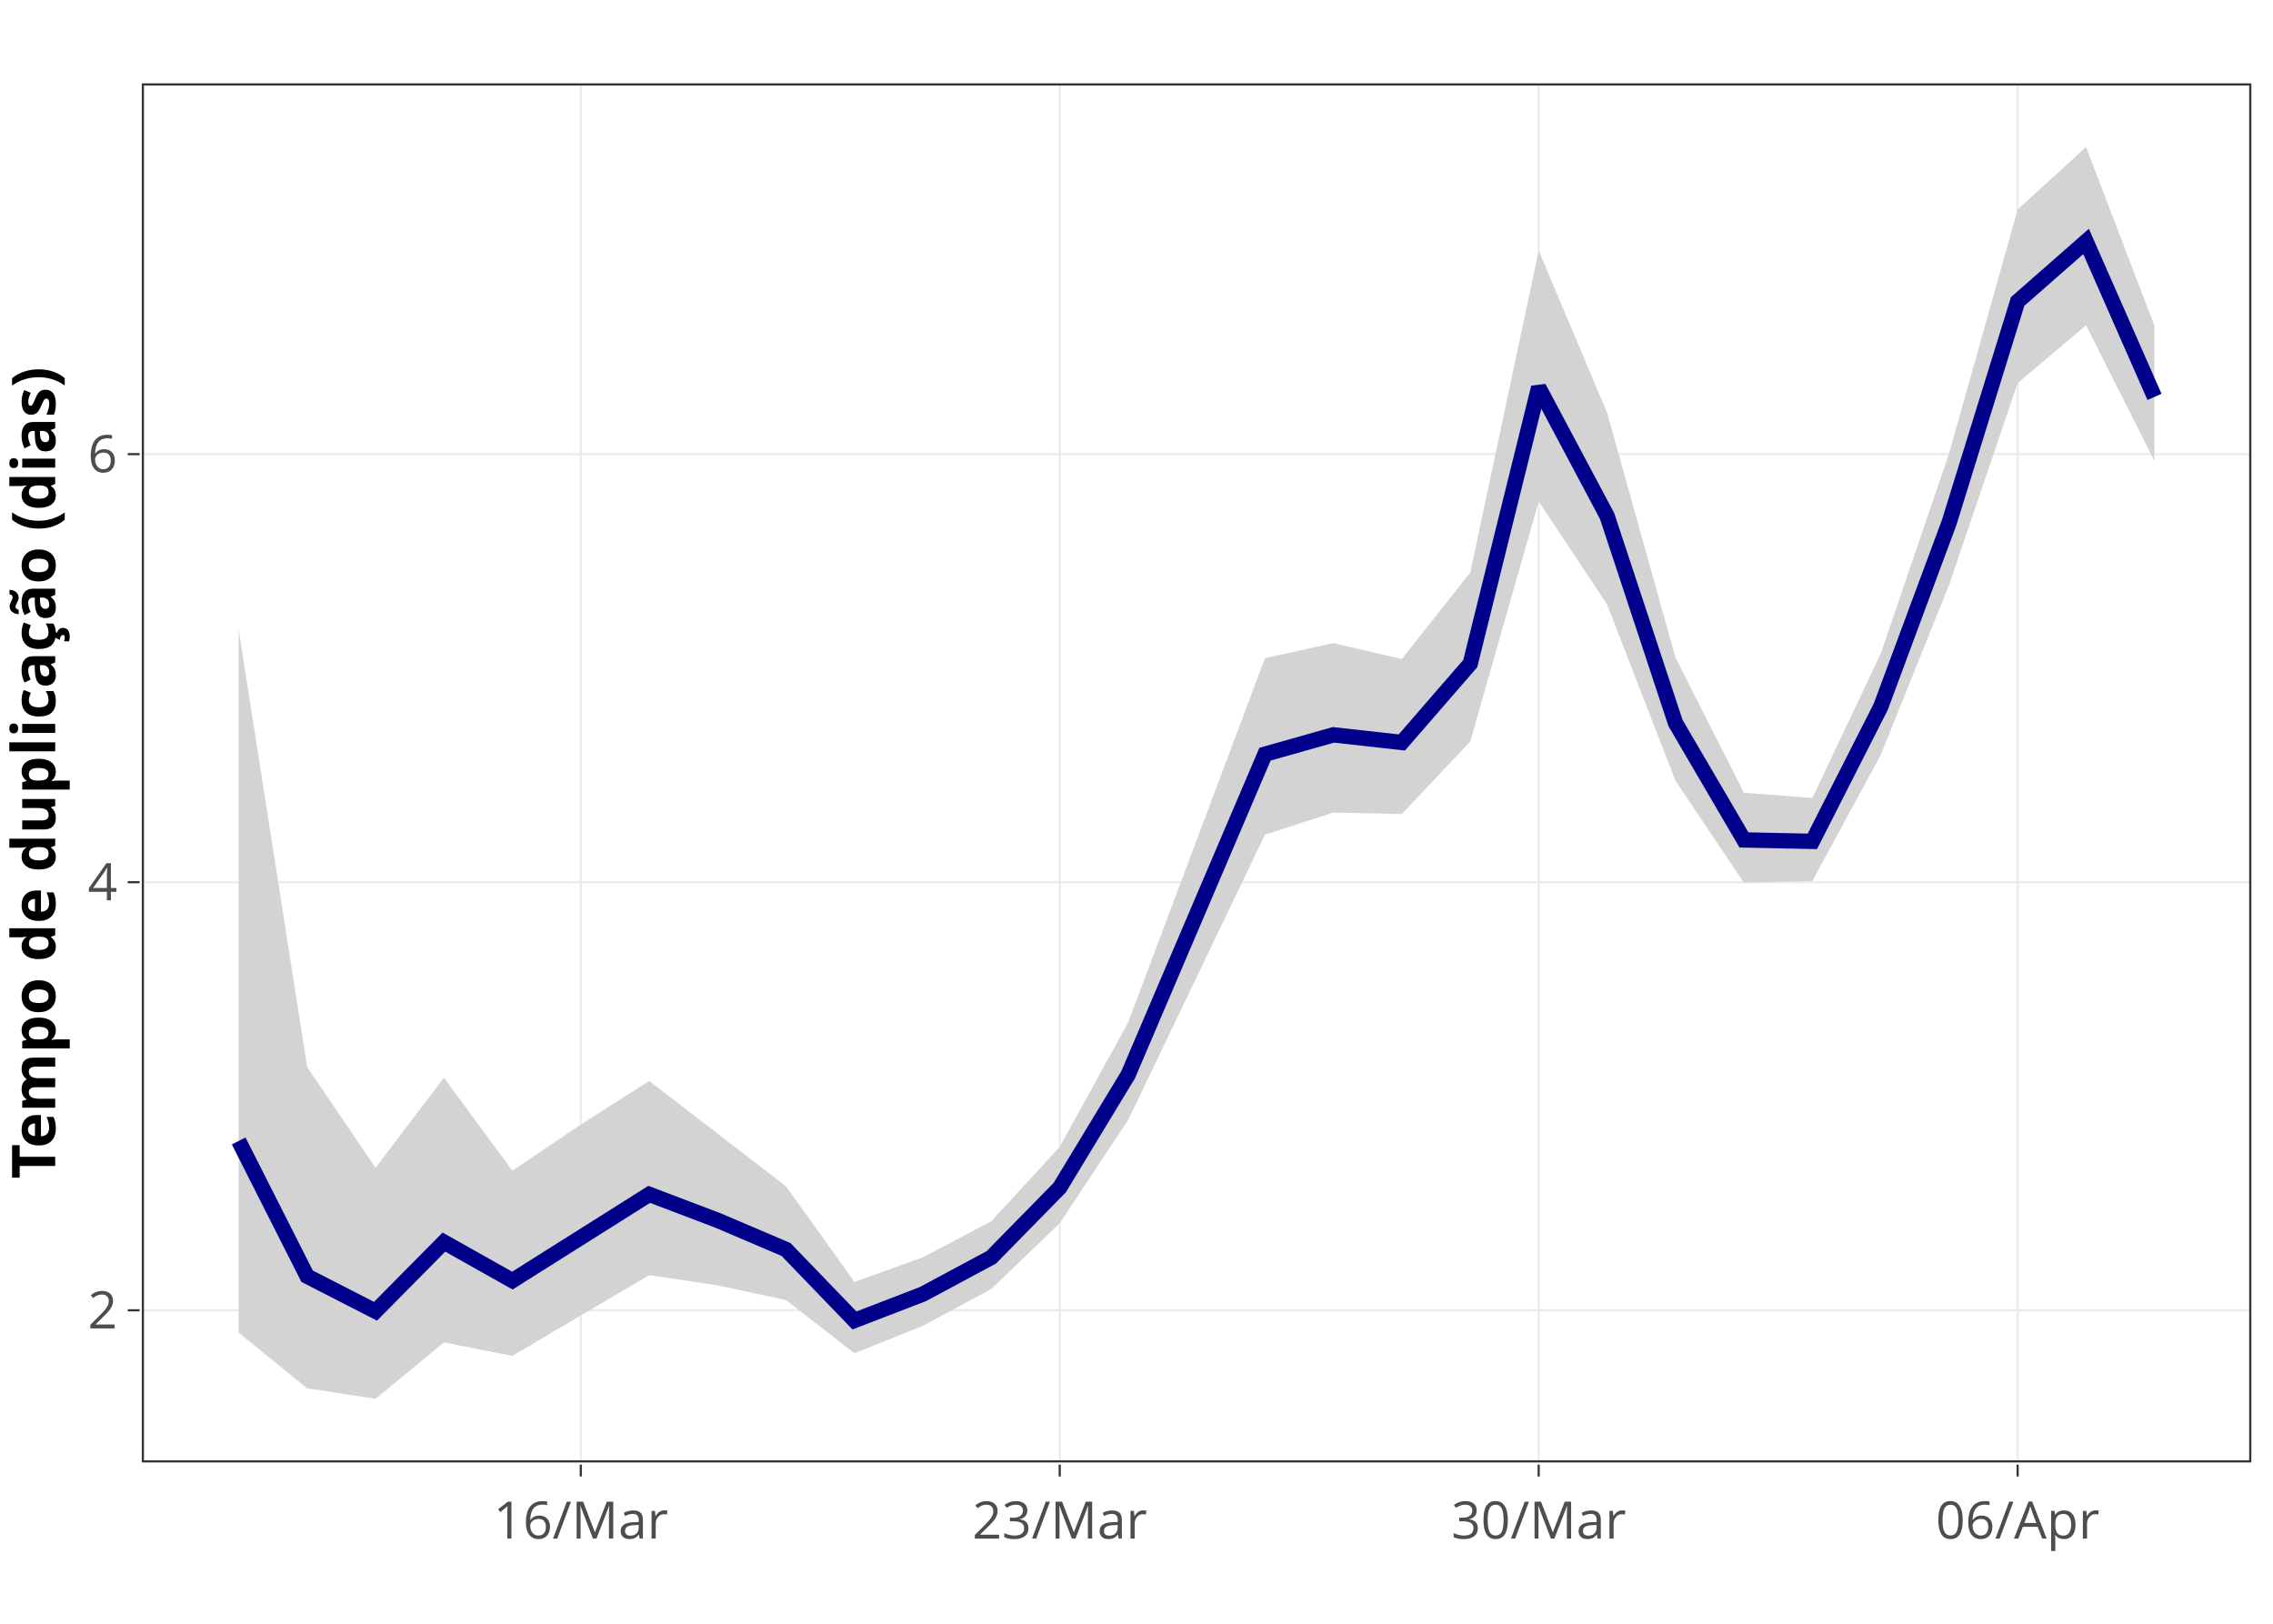
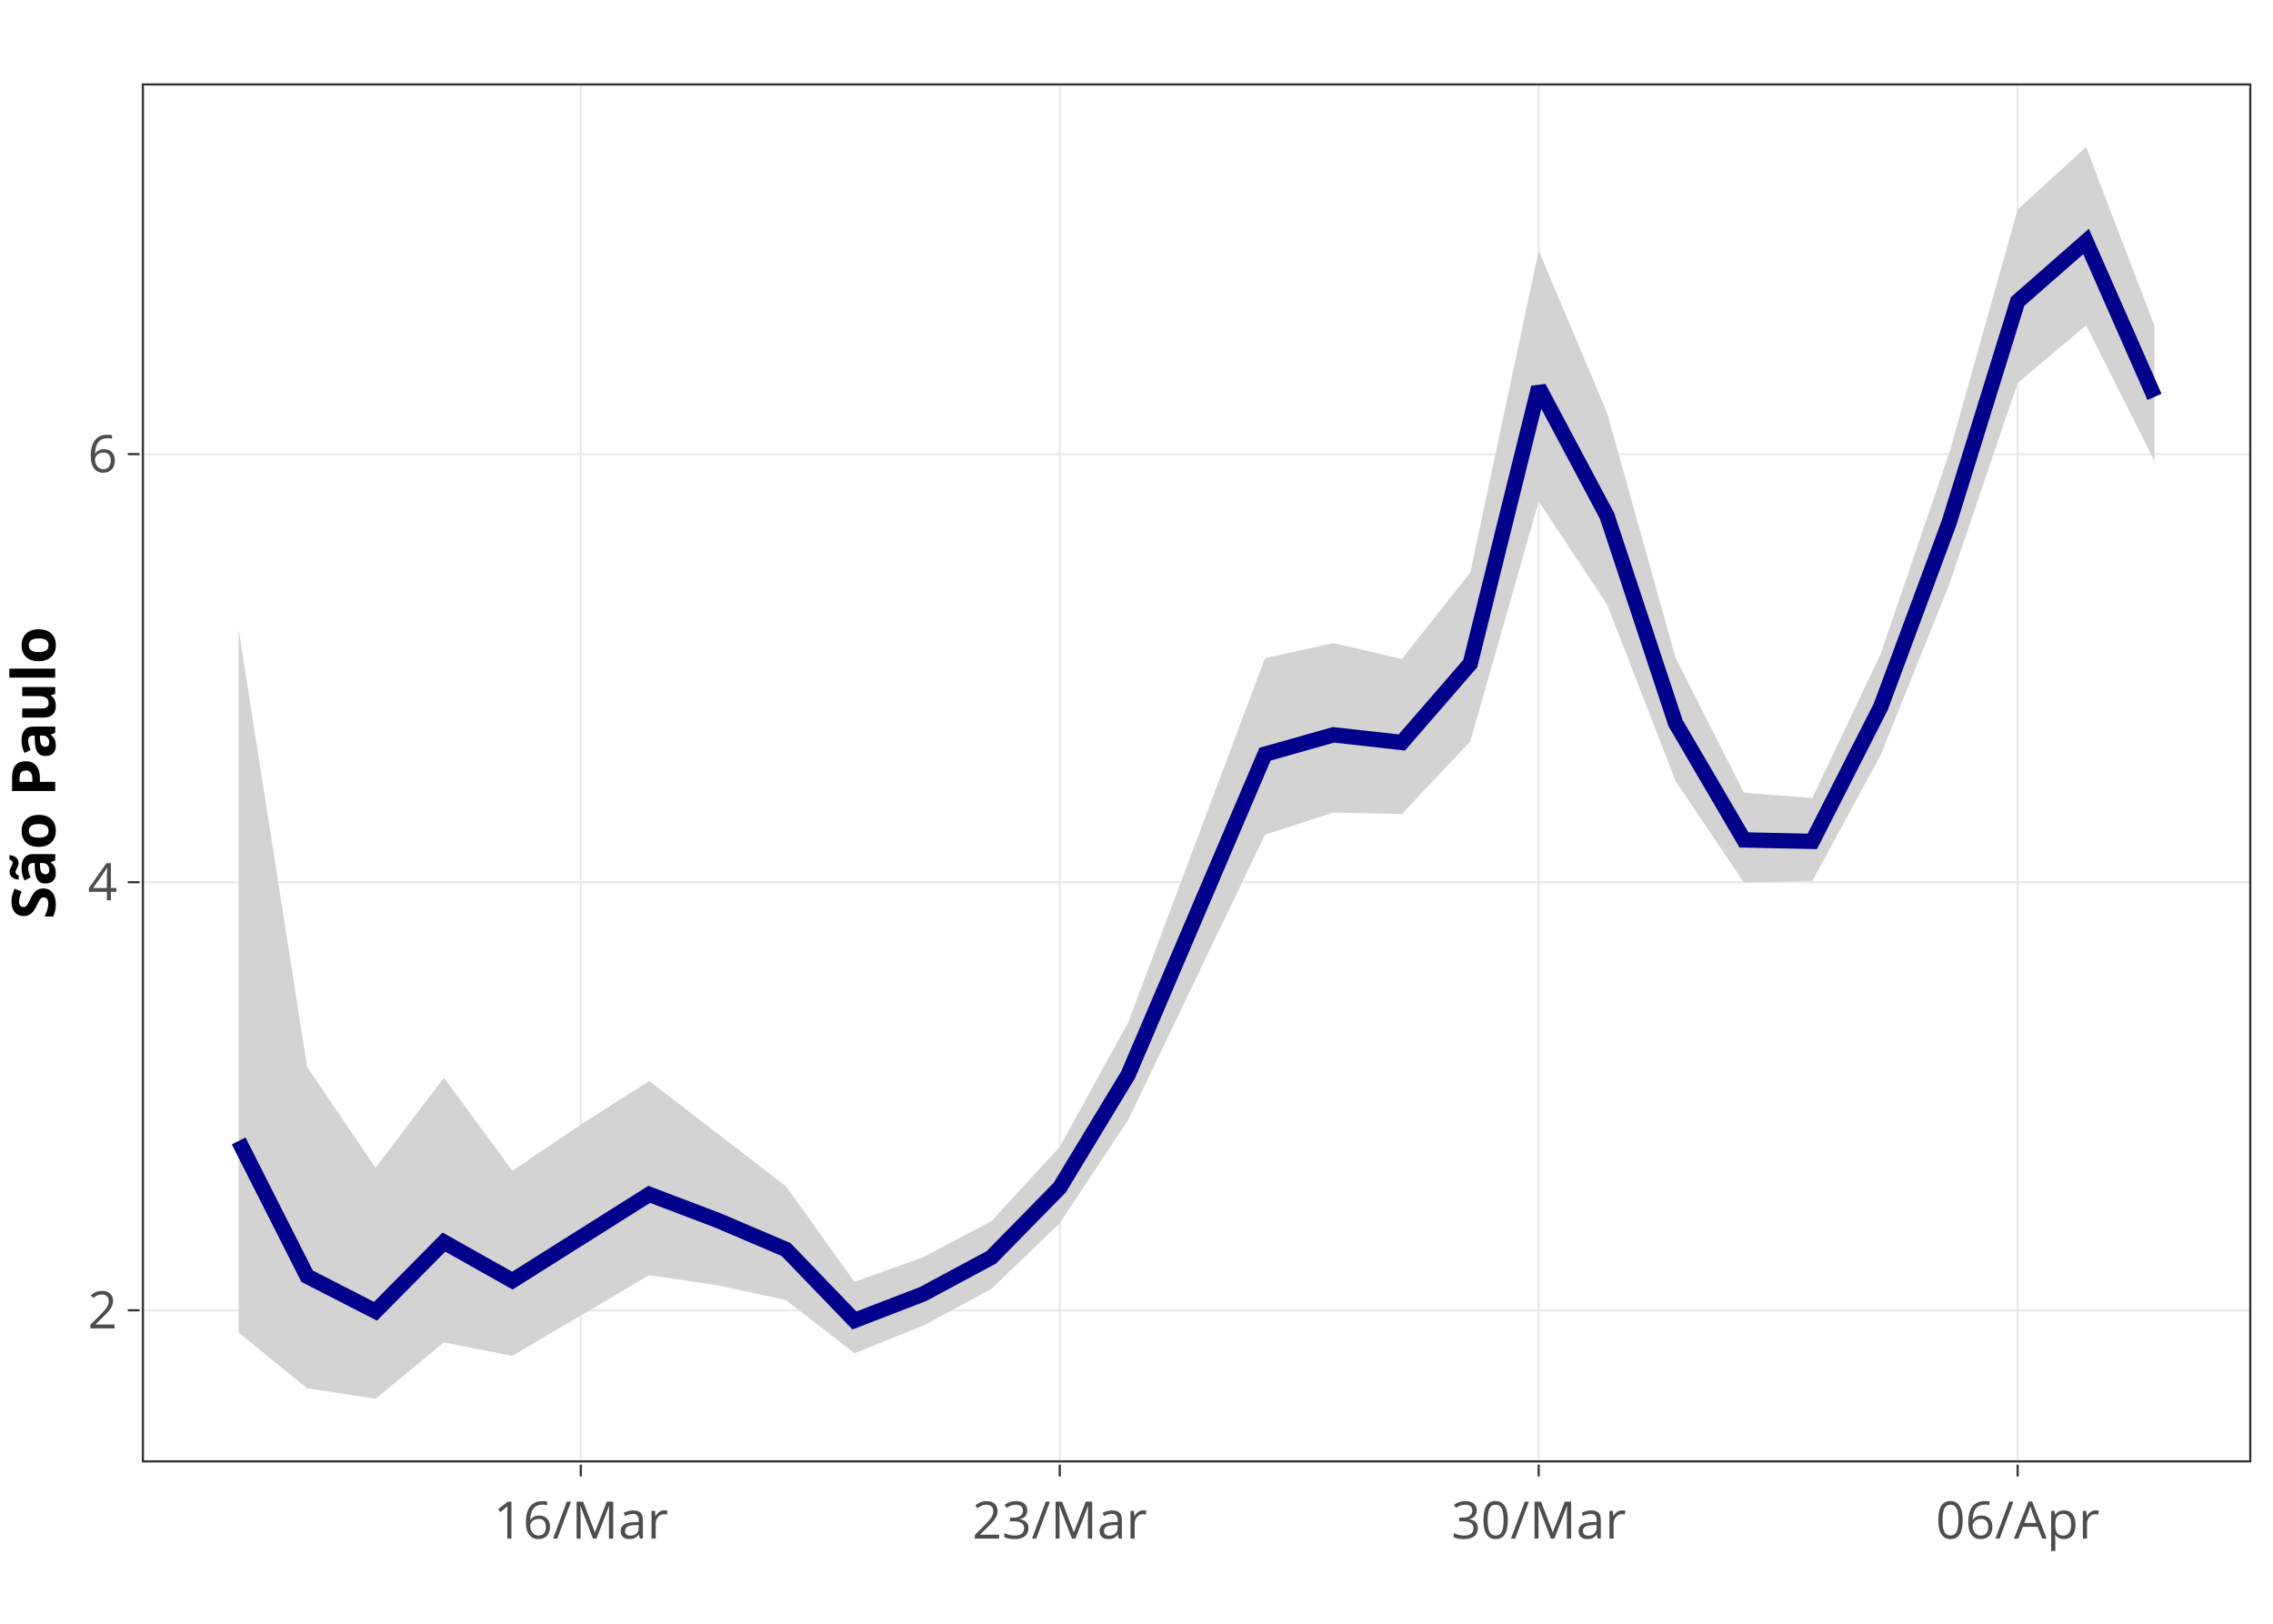
<svg xmlns="http://www.w3.org/2000/svg" class="main-svg" width="700" height="500" viewBox="0 0 700 500">
  <rect x="0" y="0" width="700" height="500" style="fill: rgb(255, 255, 255); fill-opacity: 1;" />
  <defs id="defs-687e0b">
    <g class="clips">
      <clipPath id="clip687e0bxyplot" class="plotclip">
        <rect width="649" height="424" />
      </clipPath>
      <clipPath class="axesclip" id="clip687e0bx">
        <rect x="44" y="0" width="649" height="500" />
      </clipPath>
      <clipPath class="axesclip" id="clip687e0by">
        <rect x="0" y="26" width="700" height="424" />
      </clipPath>
      <clipPath class="axesclip" id="clip687e0bxy">
        <rect x="44" y="26" width="649" height="424" />
      </clipPath>
    </g>
    <g class="gradients" />
  </defs>
  <g class="bglayer" />
  <g class="layer-below">
    <g class="imagelayer" />
    <g class="shapelayer" />
  </g>
  <g class="cartesianlayer">
    <g class="subplot xy">
      <g class="layer-subplot">
        <g class="shapelayer" />
        <g class="imagelayer" />
      </g>
      <g class="gridlayer">
        <g class="x">
          <path class="xgrid crisp" transform="translate(178.86,0)" d="M0,26v424" style="stroke: rgb(235, 235, 235); stroke-opacity: 1; stroke-width: 0.664px;" />
          <path class="xgrid crisp" transform="translate(326.36,0)" d="M0,26v424" style="stroke: rgb(235, 235, 235); stroke-opacity: 1; stroke-width: 0.664px;" />
          <path class="xgrid crisp" transform="translate(473.86,0)" d="M0,26v424" style="stroke: rgb(235, 235, 235); stroke-opacity: 1; stroke-width: 0.664px;" />
          <path class="xgrid crisp" transform="translate(621.36,0)" d="M0,26v424" style="stroke: rgb(235, 235, 235); stroke-opacity: 1; stroke-width: 0.664px;" />
        </g>
        <g class="y">
          <path class="ygrid crisp" transform="translate(0,403.48)" d="M44,0h649" style="stroke: rgb(235, 235, 235); stroke-opacity: 1; stroke-width: 0.664px;" />
          <path class="ygrid crisp" transform="translate(0,271.66)" d="M44,0h649" style="stroke: rgb(235, 235, 235); stroke-opacity: 1; stroke-width: 0.664px;" />
          <path class="ygrid crisp" transform="translate(0,139.84)" d="M44,0h649" style="stroke: rgb(235, 235, 235); stroke-opacity: 1; stroke-width: 0.664px;" />
        </g>
      </g>
      <g class="zerolinelayer" />
      <path class="xlines-below" />
      <path class="ylines-below" />
      <g class="overlines-below" />
      <g class="xaxislayer-below" />
      <g class="yaxislayer-below" />
      <g class="overaxes-below" />
      <g class="plot" transform="translate(44, 26)" clip-path="url('#clip687e0bxyplot')">
        <g class="scatterlayer mlayer">
          <g class="trace scatter trace34e3c7" style="stroke-miterlimit: 2; opacity: 1;">
            <g class="fills">
              <g>
                <path class="js-fill" d="M29.5,384.36L50.57,401.49L71.64,404.73L92.71,387.37L113.79,391.52L155.93,366.65L177,369.8L198.07,374.34L219.14,390.71L240.21,382.26L261.29,370.92L282.36,350.67L303.43,318.87L345.57,231.03L366.64,224.21L387.71,224.67L408.79,202.33L429.86,128.42L450.93,160.15L472,214.49L493.07,245.8L514.14,245.28L535.21,206.44L556.29,154L577.36,91.96L598.43,74.17L619.5,115.99L619.5,74.34L598.43,19.27L577.36,38.51L556.29,113.48L535.21,175.26L514.14,219.71L493.07,218.12L472,176.54L450.93,101.12L429.86,51.15L408.79,150.3L387.71,176.92L366.64,172.02L345.57,176.66L303.43,288.84L282.36,327.15L261.29,350.05L240.21,361.18L219.14,368.73L198.07,339.31L155.93,306.86L134.86,320.29L113.79,334.5L92.71,305.87L71.64,333.6L50.57,302.52L29.5,167.81L29.5,384.36Z" style="fill: rgb(211, 211, 211); fill-opacity: 1; stroke-width: 0;" />
              </g>
            </g>
            <g class="errorbars" />
            <g class="lines">
              <path class="js-line" d="M29.5,384.36L50.57,401.49L71.64,404.73L92.71,387.37L113.79,391.52L155.93,366.65L177,369.8L198.07,374.34L219.14,390.71L240.21,382.26L261.29,370.92L282.36,350.67L303.43,318.87L345.57,231.03L366.64,224.21L387.71,224.67L408.79,202.33L429.86,128.42L450.93,160.15L472,214.49L493.07,245.8L514.14,245.28L535.21,206.44L556.29,154L577.36,91.96L598.43,74.17L619.5,115.99L619.5,74.34L598.43,19.27L577.36,38.51L556.29,113.48L535.21,175.26L514.14,219.71L493.07,218.12L472,176.54L450.93,101.12L429.86,51.15L408.79,150.3L387.71,176.92L366.64,172.02L345.57,176.66L303.43,288.84L282.36,327.15L261.29,350.05L240.21,361.18L219.14,368.73L198.07,339.31L155.93,306.86L134.86,320.29L113.79,334.5L92.71,305.87L71.64,333.6L50.57,302.52L29.5,167.81L29.5,384.36" style="vector-effect: non-scaling-stroke; fill: none; stroke: rgb(0, 0, 0); stroke-opacity: 0; stroke-width: 1.89px; opacity: 1;" />
            </g>
            <g class="points" />
            <g class="text" />
          </g>
          <g class="trace scatter traceb13485" style="stroke-miterlimit: 2; opacity: 1;">
            <g class="fills" />
            <g class="errorbars" />
            <g class="lines">
              <path class="js-line" d="M29.5,325.33L50.57,366.98L71.64,377.78L92.71,356.48L113.79,368.34L155.93,341.78L177,349.78L198.07,358.76L219.14,380.61L240.21,372.49L261.29,361.18L282.36,339.7L303.43,304.93L345.57,206.24L366.64,200.28L387.71,202.63L408.79,178.33L429.86,93.32L450.93,132.92L472,196.65L493.07,232.64L514.14,233.08L535.21,191.61L556.29,134.83L577.36,66.83L598.43,48.35L619.5,96.21" style="vector-effect: non-scaling-stroke; fill: none; stroke: rgb(0, 0, 139); stroke-opacity: 1; stroke-width: 4.724px; opacity: 1;" />
            </g>
            <g class="points" />
            <g class="text" />
          </g>
        </g>
      </g>
      <g class="overplot" />
      <path class="xlines-above crisp" d="" style="fill: none; stroke-width: 1px; stroke: rgb(0, 0, 0); stroke-opacity: 0;" />
      <path class="ylines-above crisp" d="" style="fill: none; stroke-width: 1px; stroke: rgb(0, 0, 0); stroke-opacity: 0;" />
      <g class="overlines-above" />
      <g class="xaxislayer-above">
        <path class="xtick ticks crisp" d="M0,451v3.653" transform="translate(178.86,0)" style="stroke: rgb(51, 51, 51); stroke-opacity: 1; stroke-width: 0.664px;" />
        <path class="xtick ticks crisp" d="M0,451v3.653" transform="translate(326.36,0)" style="stroke: rgb(51, 51, 51); stroke-opacity: 1; stroke-width: 0.664px;" />
        <path class="xtick ticks crisp" d="M0,451v3.653" transform="translate(473.86,0)" style="stroke: rgb(51, 51, 51); stroke-opacity: 1; stroke-width: 0.664px;" />
        <path class="xtick ticks crisp" d="M0,451v3.653" transform="translate(621.36,0)" style="stroke: rgb(51, 51, 51); stroke-opacity: 1; stroke-width: 0.664px;" />
        <g class="xtick">
          <text text-anchor="middle" x="0" y="473.781" transform="translate(178.86,0)" style="font-family: 'Open Sans', verdana, arial, sans-serif; font-size: 15.94px; fill: rgb(77, 77, 77); fill-opacity: 1; white-space: pre;">16/Mar</text>
        </g>
        <g class="xtick">
          <text text-anchor="middle" x="0" y="473.781" transform="translate(326.36,0)" style="font-family: 'Open Sans', verdana, arial, sans-serif; font-size: 15.94px; fill: rgb(77, 77, 77); fill-opacity: 1; white-space: pre;">23/Mar</text>
        </g>
        <g class="xtick">
          <text text-anchor="middle" x="0" y="473.781" transform="translate(473.86,0)" style="font-family: 'Open Sans', verdana, arial, sans-serif; font-size: 15.94px; fill: rgb(77, 77, 77); fill-opacity: 1; white-space: pre;">30/Mar</text>
        </g>
        <g class="xtick">
          <text text-anchor="middle" x="0" y="473.781" transform="translate(621.36,0)" style="font-family: 'Open Sans', verdana, arial, sans-serif; font-size: 15.94px; fill: rgb(77, 77, 77); fill-opacity: 1; white-space: pre;">06/Apr</text>
        </g>
      </g>
      <g class="yaxislayer-above">
        <path class="ytick ticks crisp" d="M43,0h-3.653" transform="translate(0,403.48)" style="stroke: rgb(51, 51, 51); stroke-opacity: 1; stroke-width: 0.664px;" />
        <path class="ytick ticks crisp" d="M43,0h-3.653" transform="translate(0,271.66)" style="stroke: rgb(51, 51, 51); stroke-opacity: 1; stroke-width: 0.664px;" />
        <path class="ytick ticks crisp" d="M43,0h-3.653" transform="translate(0,139.84)" style="stroke: rgb(51, 51, 51); stroke-opacity: 1; stroke-width: 0.664px;" />
        <g class="ytick">
          <text text-anchor="end" x="36.159" y="5.579" transform="translate(0,403.48)" style="font-family: 'Open Sans', verdana, arial, sans-serif; font-size: 15.94px; fill: rgb(77, 77, 77); fill-opacity: 1; white-space: pre;">2</text>
        </g>
        <g class="ytick">
          <text text-anchor="end" x="36.159" y="5.579" transform="translate(0,271.66)" style="font-family: 'Open Sans', verdana, arial, sans-serif; font-size: 15.94px; fill: rgb(77, 77, 77); fill-opacity: 1; white-space: pre;">4</text>
        </g>
        <g class="ytick">
          <text text-anchor="end" x="36.159" y="5.579" transform="translate(0,139.84)" style="font-family: 'Open Sans', verdana, arial, sans-serif; font-size: 15.94px; fill: rgb(77, 77, 77); fill-opacity: 1; white-space: pre;">6</text>
        </g>
      </g>
      <g class="overaxes-above" />
    </g>
  </g>
  <g class="polarlayer" />
  <g class="ternarylayer" />
  <g class="geolayer" />
  <g class="funnelarealayer" />
  <g class="pielayer" />
  <g class="treemaplayer" />
  <g class="sunburstlayer" />
  <g class="glimages" />
  <defs id="topdefs-687e0b">
    <g class="clips" />
  </defs>
  <g class="layer-above">
    <g class="imagelayer" />
    <g class="shapelayer">
      <path data-index="0" fill-rule="evenodd" d="M44,450H693V26H44Z" style="opacity: 1; stroke: rgb(51, 51, 51); stroke-opacity: 1; fill: rgb(0, 0, 0); fill-opacity: 0; stroke-width: 0.664px;" />
    </g>
  </g>
  <g class="infolayer">
    <g class="g-gtitle" />
    <g class="g-xtitle" />
    <g class="g-ytitle" transform="translate(20.19434,0)">
      <text class="ytitle" transform="rotate(-90,-3.193856,238)" x="-3.194" y="238" text-anchor="middle" style="font-family: 'Open Sans', verdana, arial, sans-serif; font-size: 18.6px; fill: rgb(0, 0, 0); opacity: 1; font-weight: normal; white-space: pre;">
-         <tspan style="font-weight:bold"> Tempo de duplicação (dias) </tspan>
+         <tspan style="font-weight:bold"> São Paulo </tspan>
      </text>
    </g>
  </g>
</svg>
